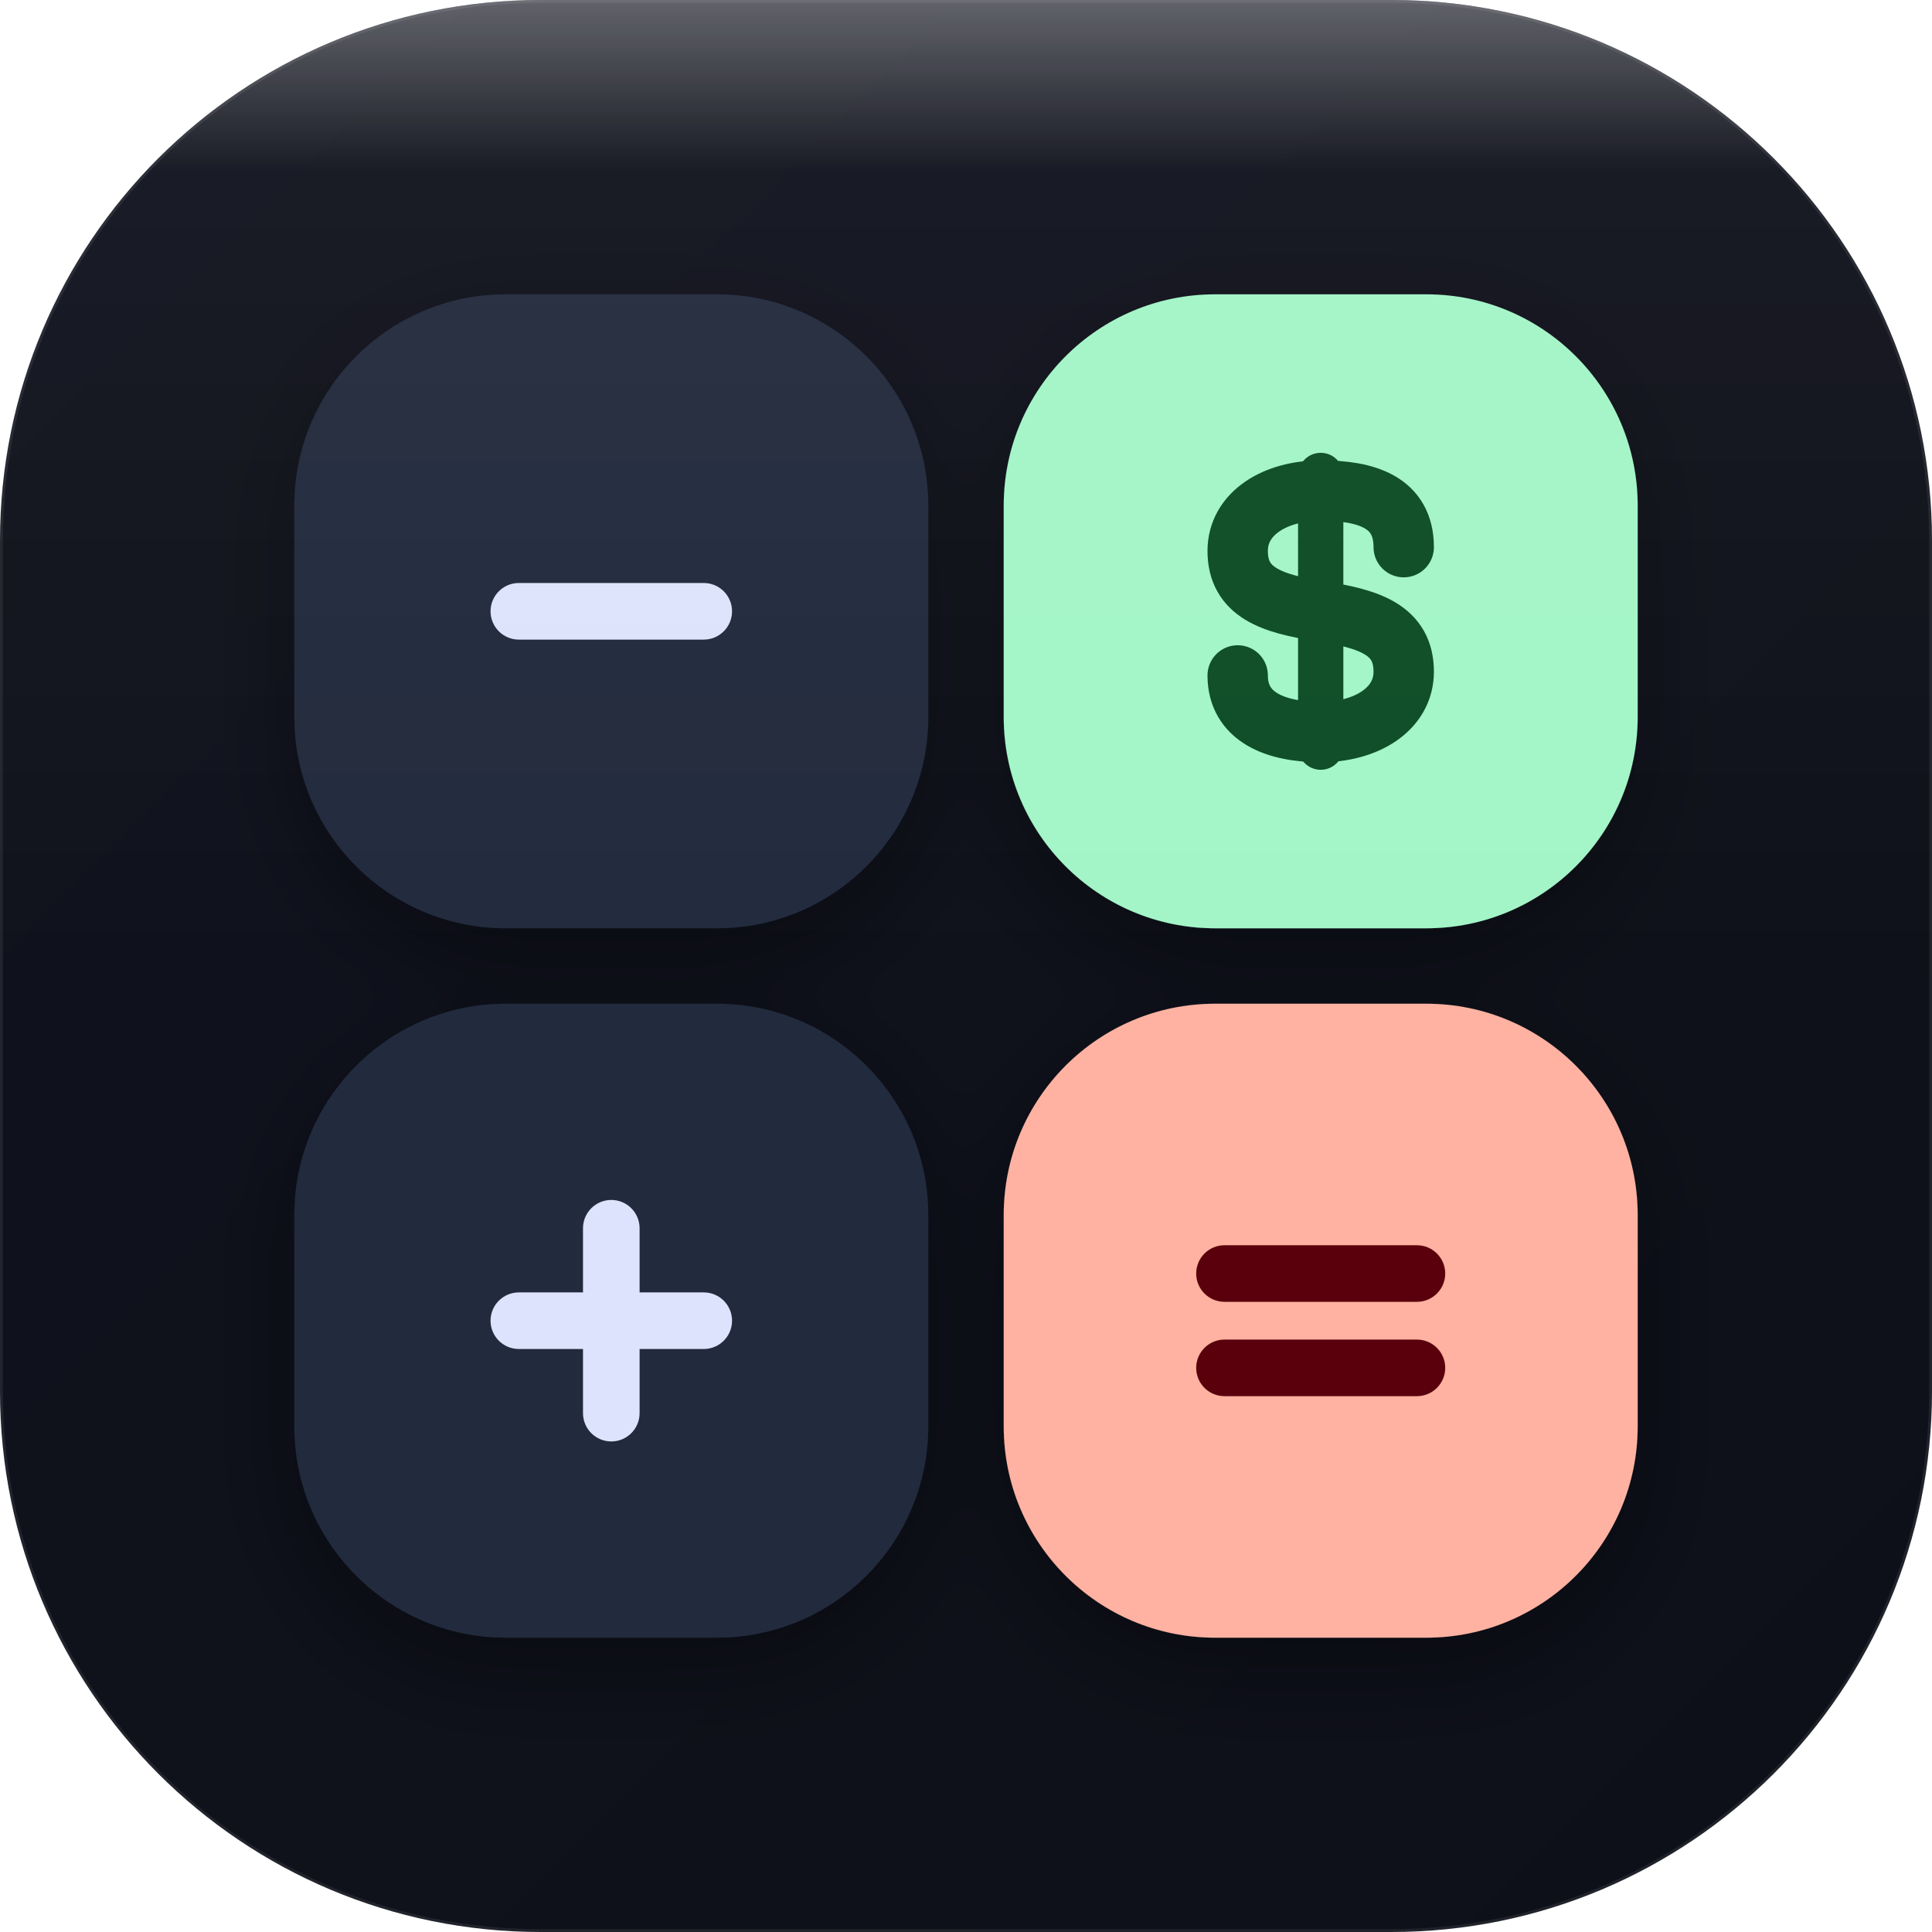
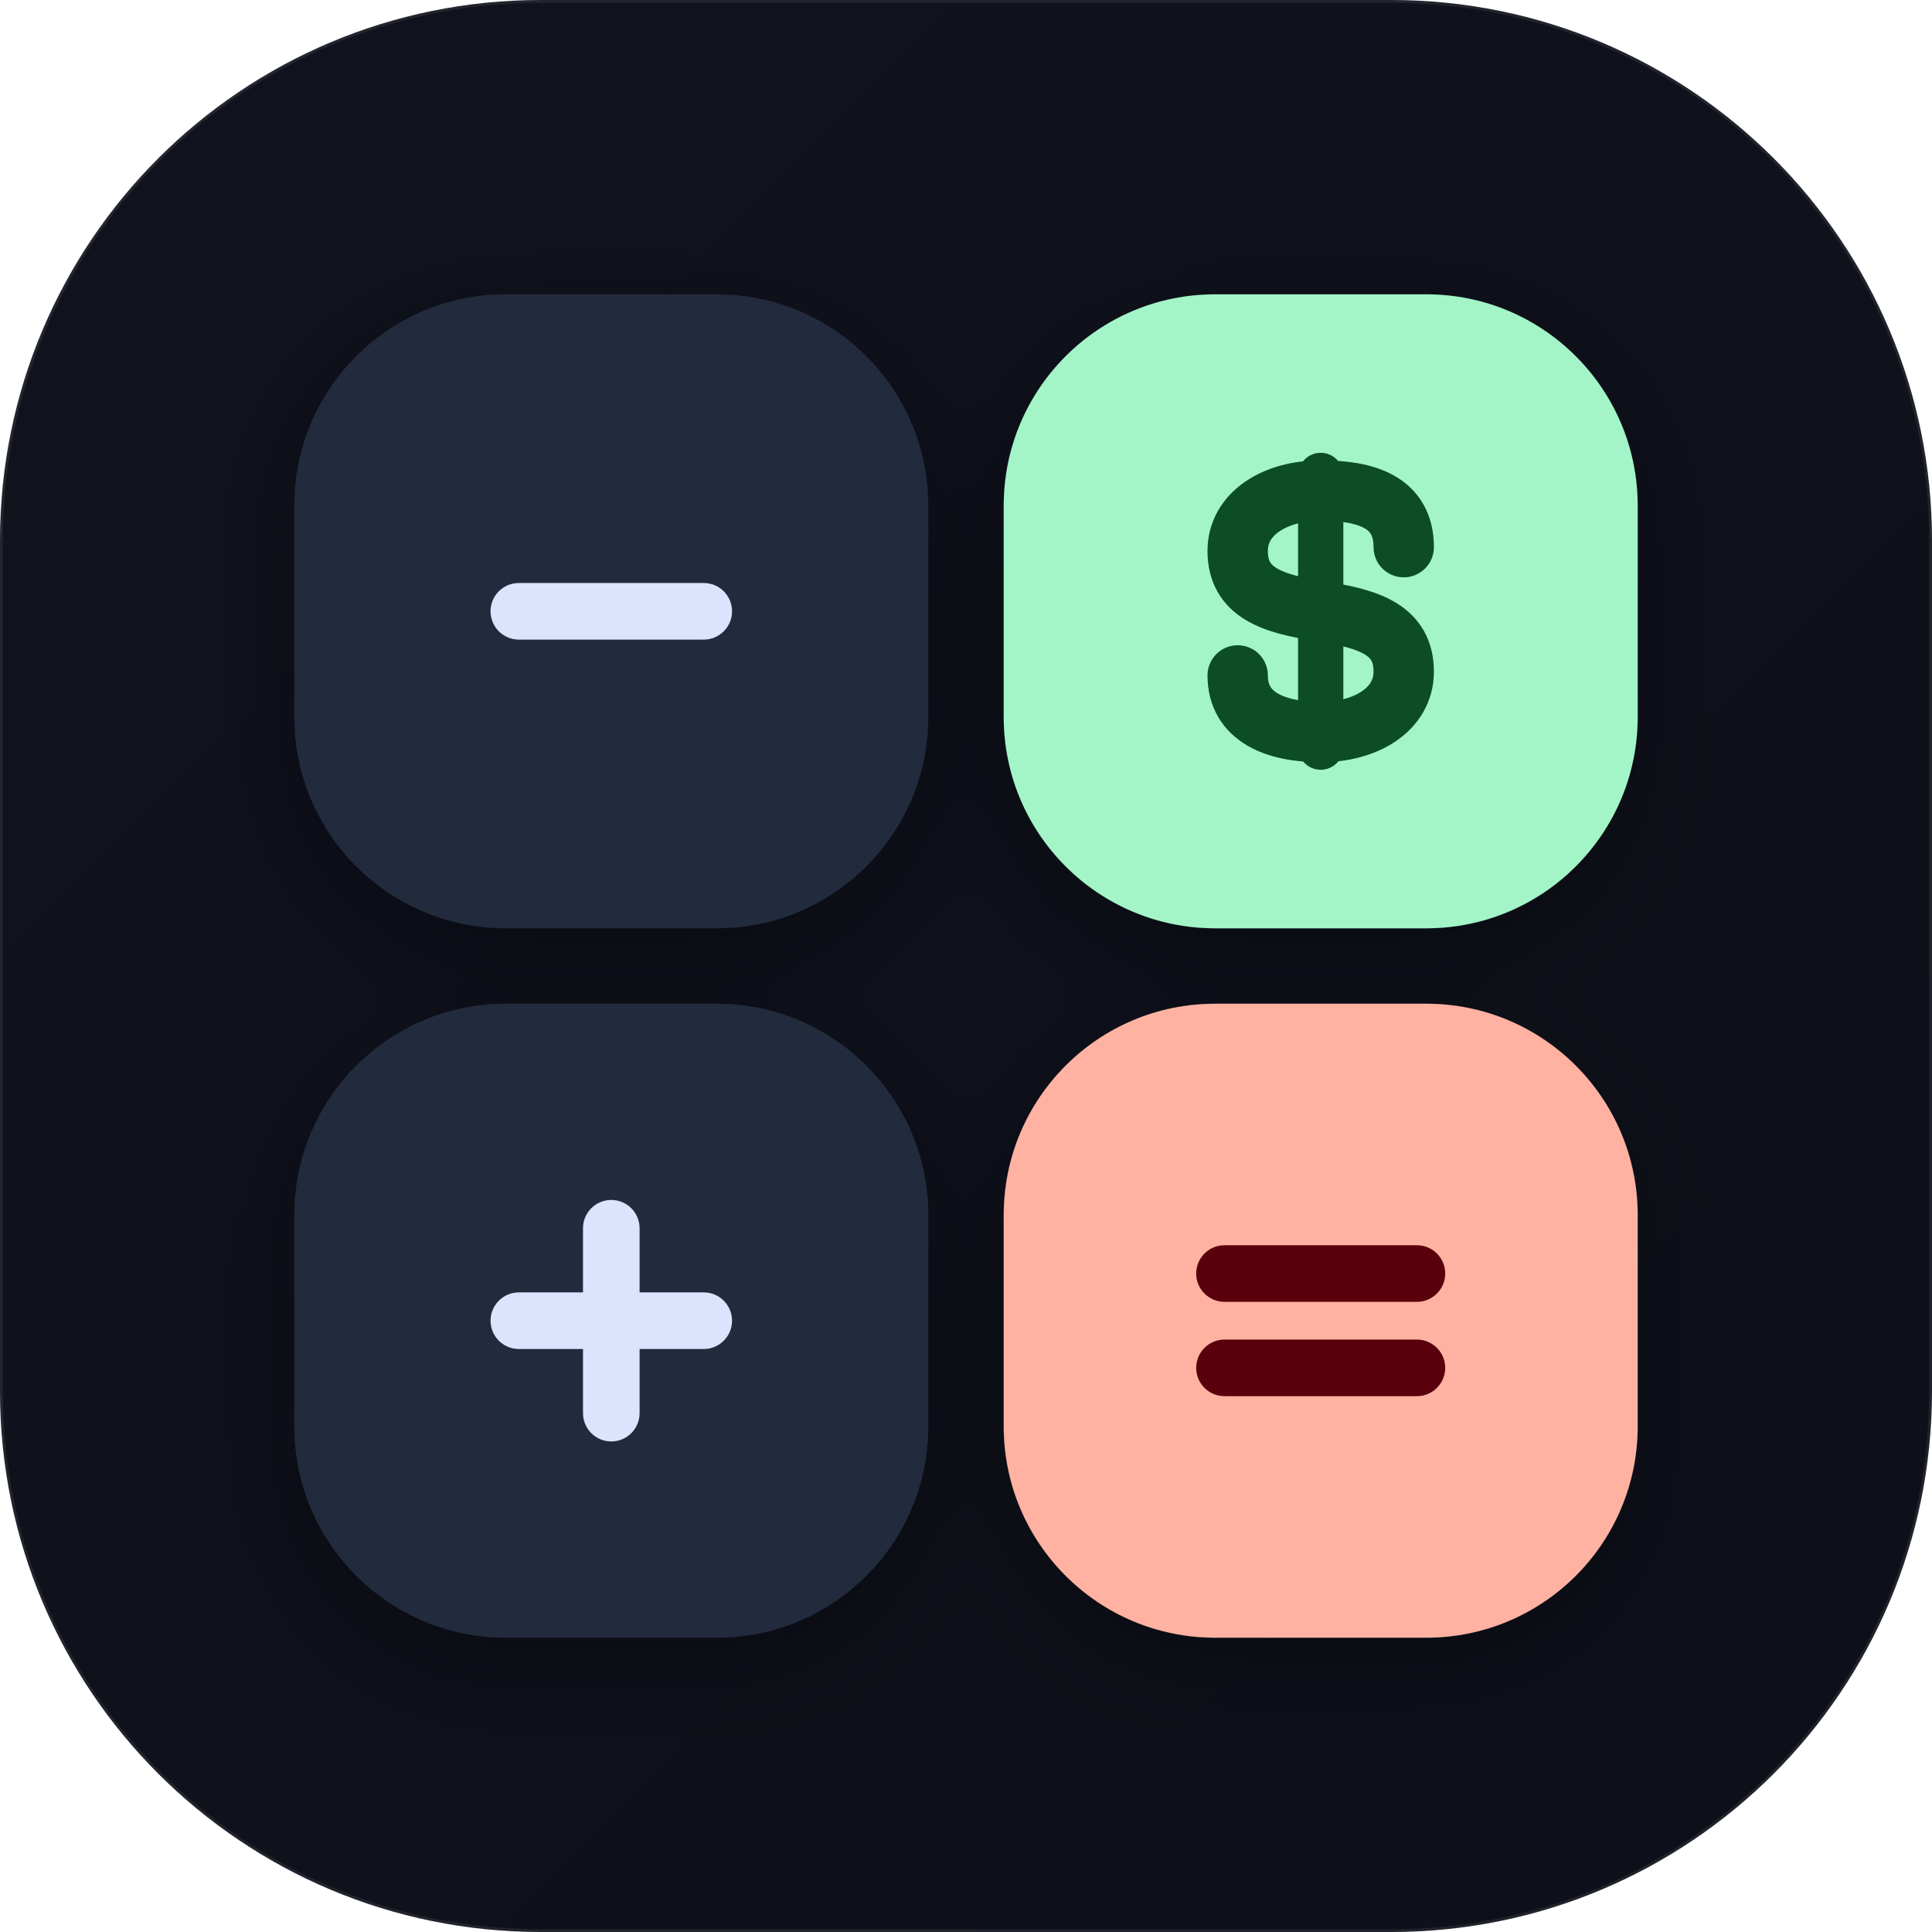
<svg xmlns="http://www.w3.org/2000/svg" viewBox="0 0 512 512" width="512" height="512">
  <defs>
    <clipPath id="icon-mask">
      <path d="M 0,143.36      C 0,64.082 64.082,0 143.36,0      L 368.64,0      C 447.918,0 512,64.082 512,143.36      L 512,368.64      C 512,447.918 447.918,512 368.64,512      L 143.36,512      C 64.082,512 0,447.918 0,368.64      Z" />
    </clipPath>
    <linearGradient id="bg-grad" x1="0%" y1="0%" x2="100%" y2="100%">
      <stop offset="0%" stop-color="#10121D" />
      <stop offset="100%" stop-color="#0E1019" />
    </linearGradient>
    <linearGradient id="fg-primary" x1="0%" y1="0%" x2="100%" y2="100%">
      <stop offset="0%" stop-color="#FFFFFF" />
      <stop offset="100%" stop-color="#FFB2A2" />
    </linearGradient>
    <linearGradient id="fg-secondary" x1="0%" y1="100%" x2="100%" y2="0%">
      <stop offset="0%" stop-color="#FFB2A2" />
      <stop offset="100%" stop-color="#A3F5C7" />
    </linearGradient>
    <linearGradient id="fg-tertiary" x1="50%" y1="0%" x2="50%" y2="100%">
      <stop offset="0%" stop-color="#A3F5C7" />
      <stop offset="100%" stop-color="#FFFFFF" />
    </linearGradient>
    <filter id="fg-shadow" x="-25%" y="-25%" width="150%" height="150%">
      <feDropShadow dx="0" dy="8" stdDeviation="12" flood-color="#000000" flood-opacity="0.35" />
    </filter>
    <filter id="ambient-blur" x="-50%" y="-50%" width="200%" height="200%">
      <feGaussianBlur stdDeviation="20" />
    </filter>
    <linearGradient id="specular-top" x1="0%" y1="0%" x2="0%" y2="100%">
      <stop offset="0%" stop-color="#FFFFFF" stop-opacity="0.35" />
      <stop offset="18%" stop-color="#FFFFFF" stop-opacity="0.04" />
      <stop offset="100%" stop-color="#FFFFFF" stop-opacity="0" />
    </linearGradient>
  </defs>
  <g clip-path="url(#icon-mask)">
    <rect width="512" height="512" fill="url(#bg-grad)" />
    <g transform="translate(256, 256) scale(1) rotate(0) translate(-256, -256)" filter="url(#fg-shadow)">
      <rect x="78" y="78" width="168" height="168" rx="56" fill="#242C3C" />
      <rect x="130" y="154.5" width="64" height="15" rx="7.5" fill="#DDE3FC" />
      <rect x="266" y="78" width="168" height="168" rx="56" fill="#A3F5C7" />
      <rect x="344" y="120" width="12" height="84" rx="6" fill="#084D28" />
      <path d="M 372,145 C 372,133 362,130 350,130 C 338,130 328,136 328,146 C 328,157 337,160 350,162 C 363,164 372,167 372,178 C 372,188 362,194 350,194 C 338,194 328,190 328,179" fill="none" stroke="#084D28" stroke-width="16" stroke-linecap="round" stroke-linejoin="round" />
      <rect x="78" y="266" width="168" height="168" rx="56" fill="#242C3C" />
      <rect x="130" y="342.5" width="64" height="15" rx="7.5" fill="#DDE3FC" />
      <rect x="154.5" y="318" width="15" height="64" rx="7.5" fill="#DDE3FC" />
      <rect x="266" y="266" width="168" height="168" rx="56" fill="#FFB2A2" />
      <rect x="317" y="330" width="66" height="15" rx="7.5" fill="#5A040B" />
      <rect x="317" y="355" width="66" height="15" rx="7.5" fill="#5A040B" />
    </g>
-     <rect width="512" height="256" fill="url(#specular-top)" />
    <path d="M 0,143.36      C 0,64.082 64.082,0 143.36,0      L 368.64,0      C 447.918,0 512,64.082 512,143.36      L 512,368.64      C 512,447.918 447.918,512 368.64,512      L 143.36,512      C 64.082,512 0,447.918 0,368.64      Z" fill="none" stroke="rgba(255, 255, 255, 0.08)" stroke-width="1.5" />
  </g>
</svg>
